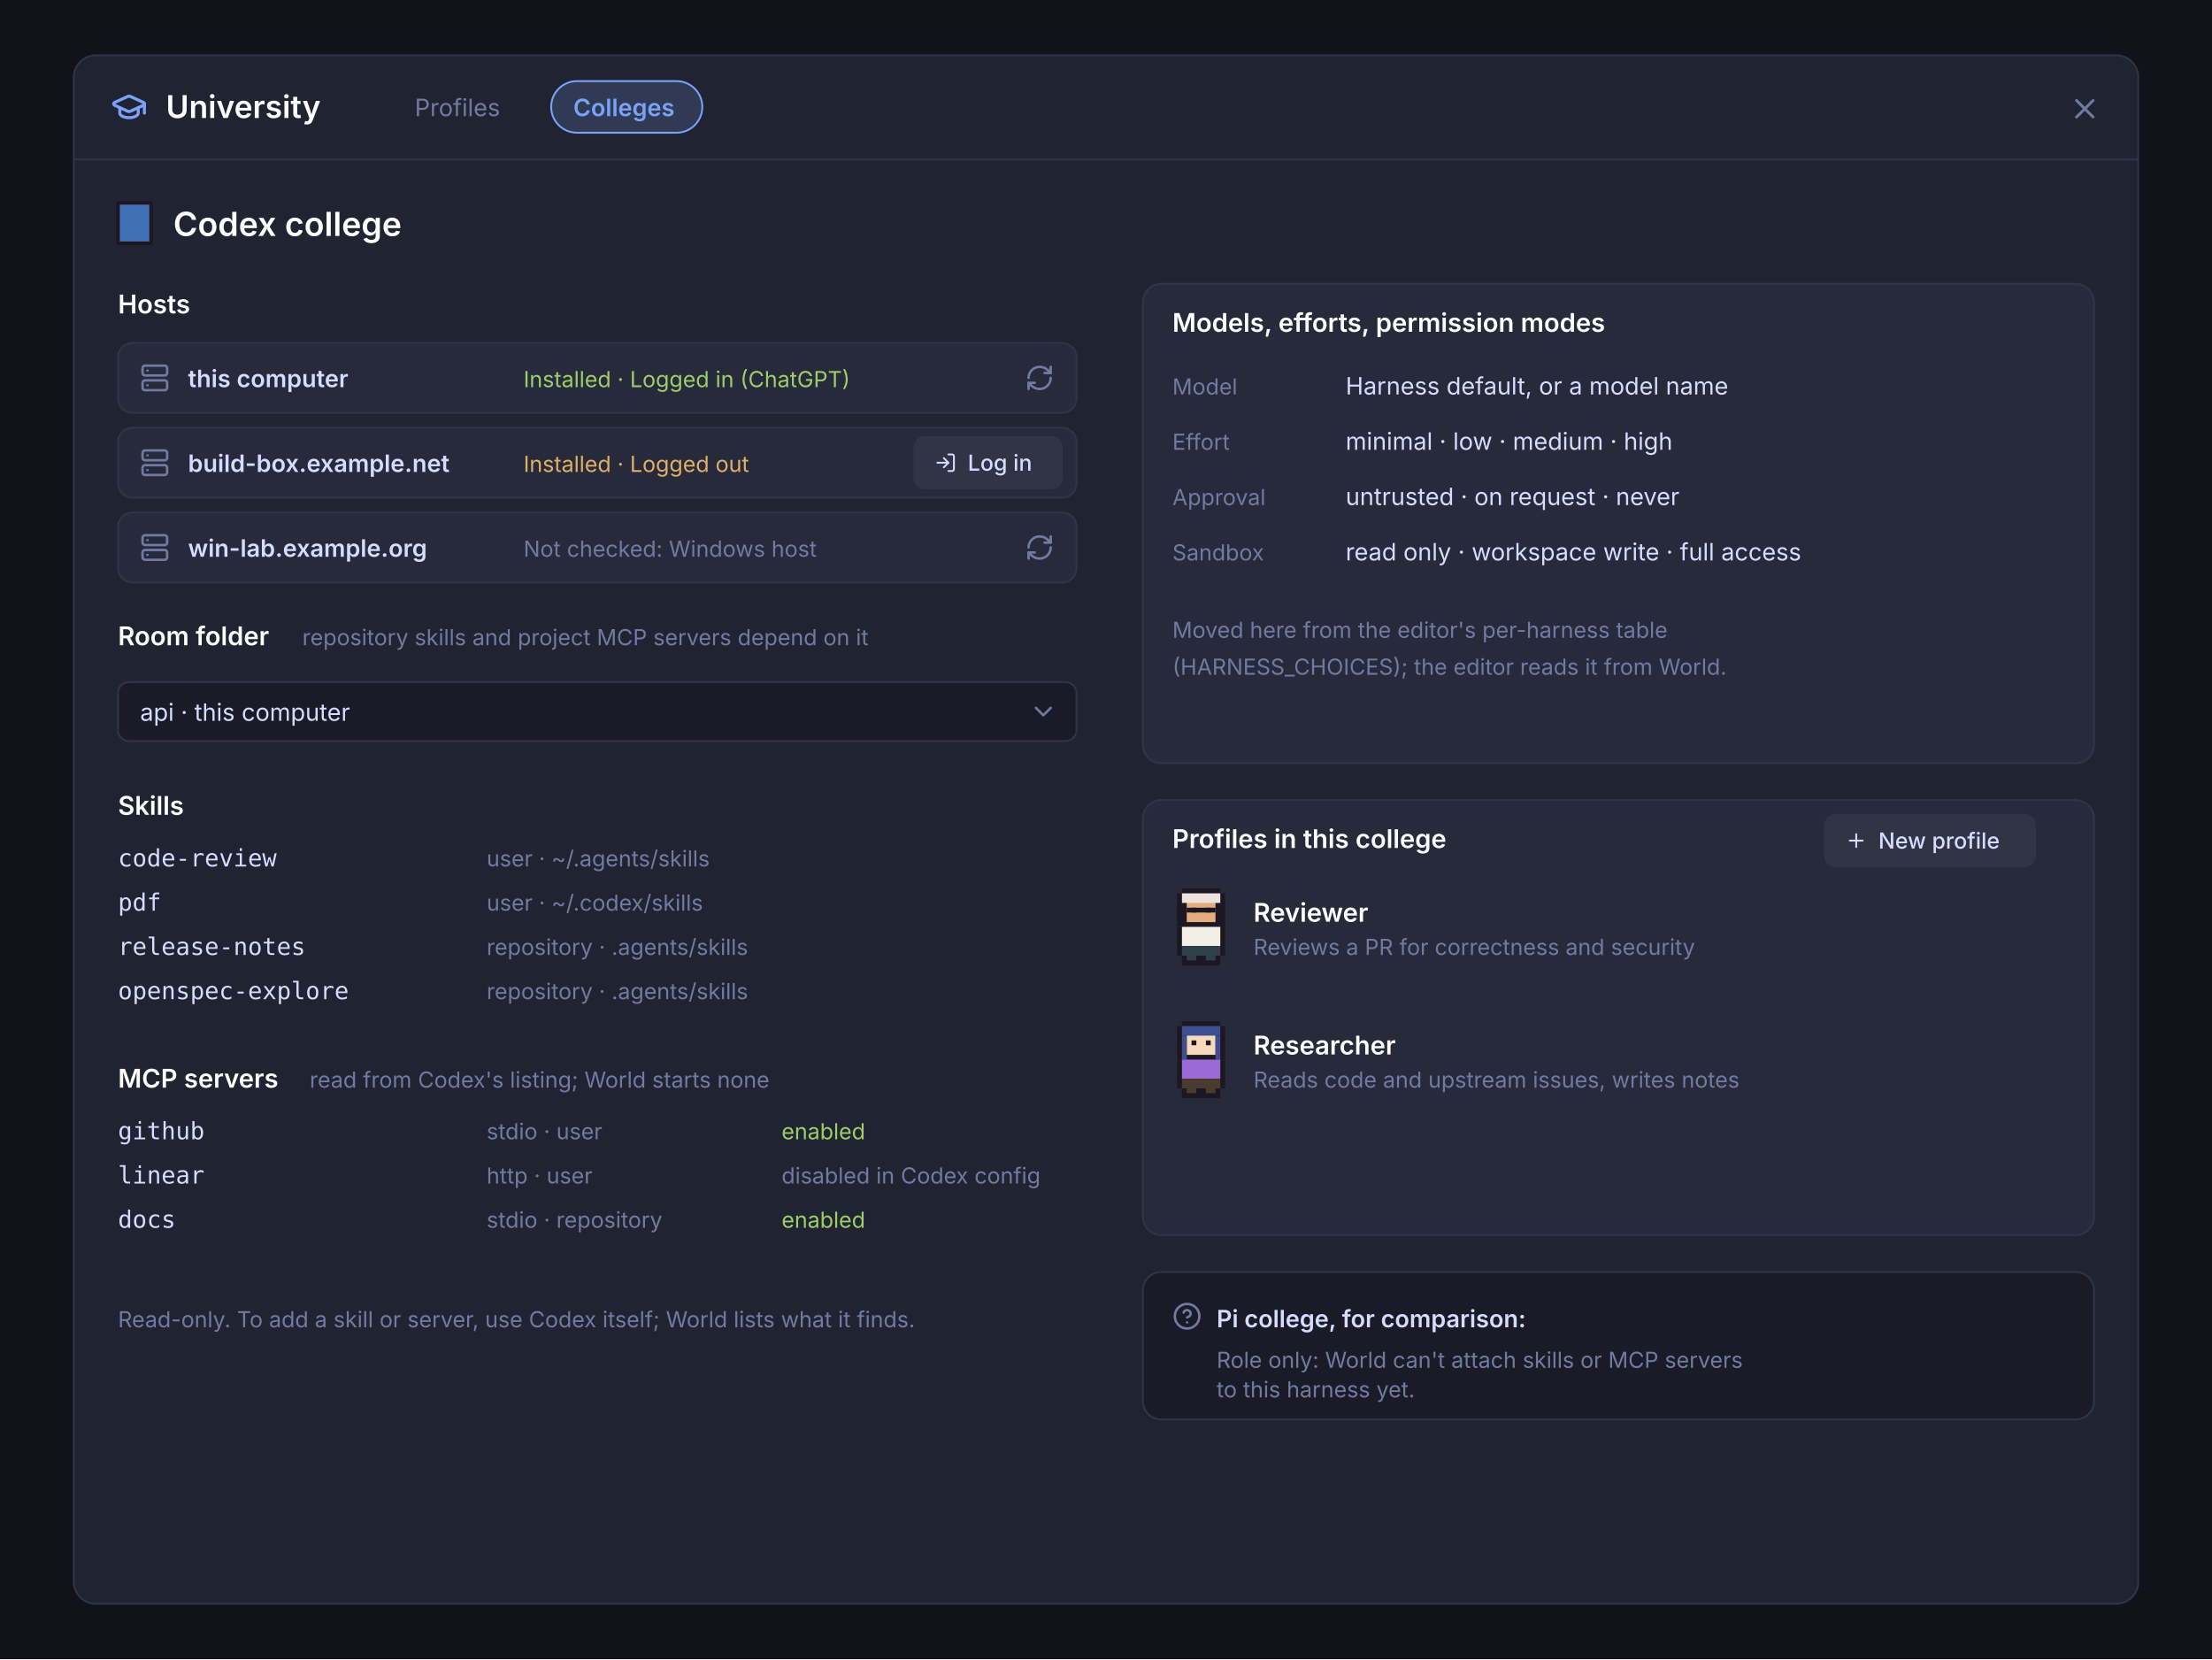
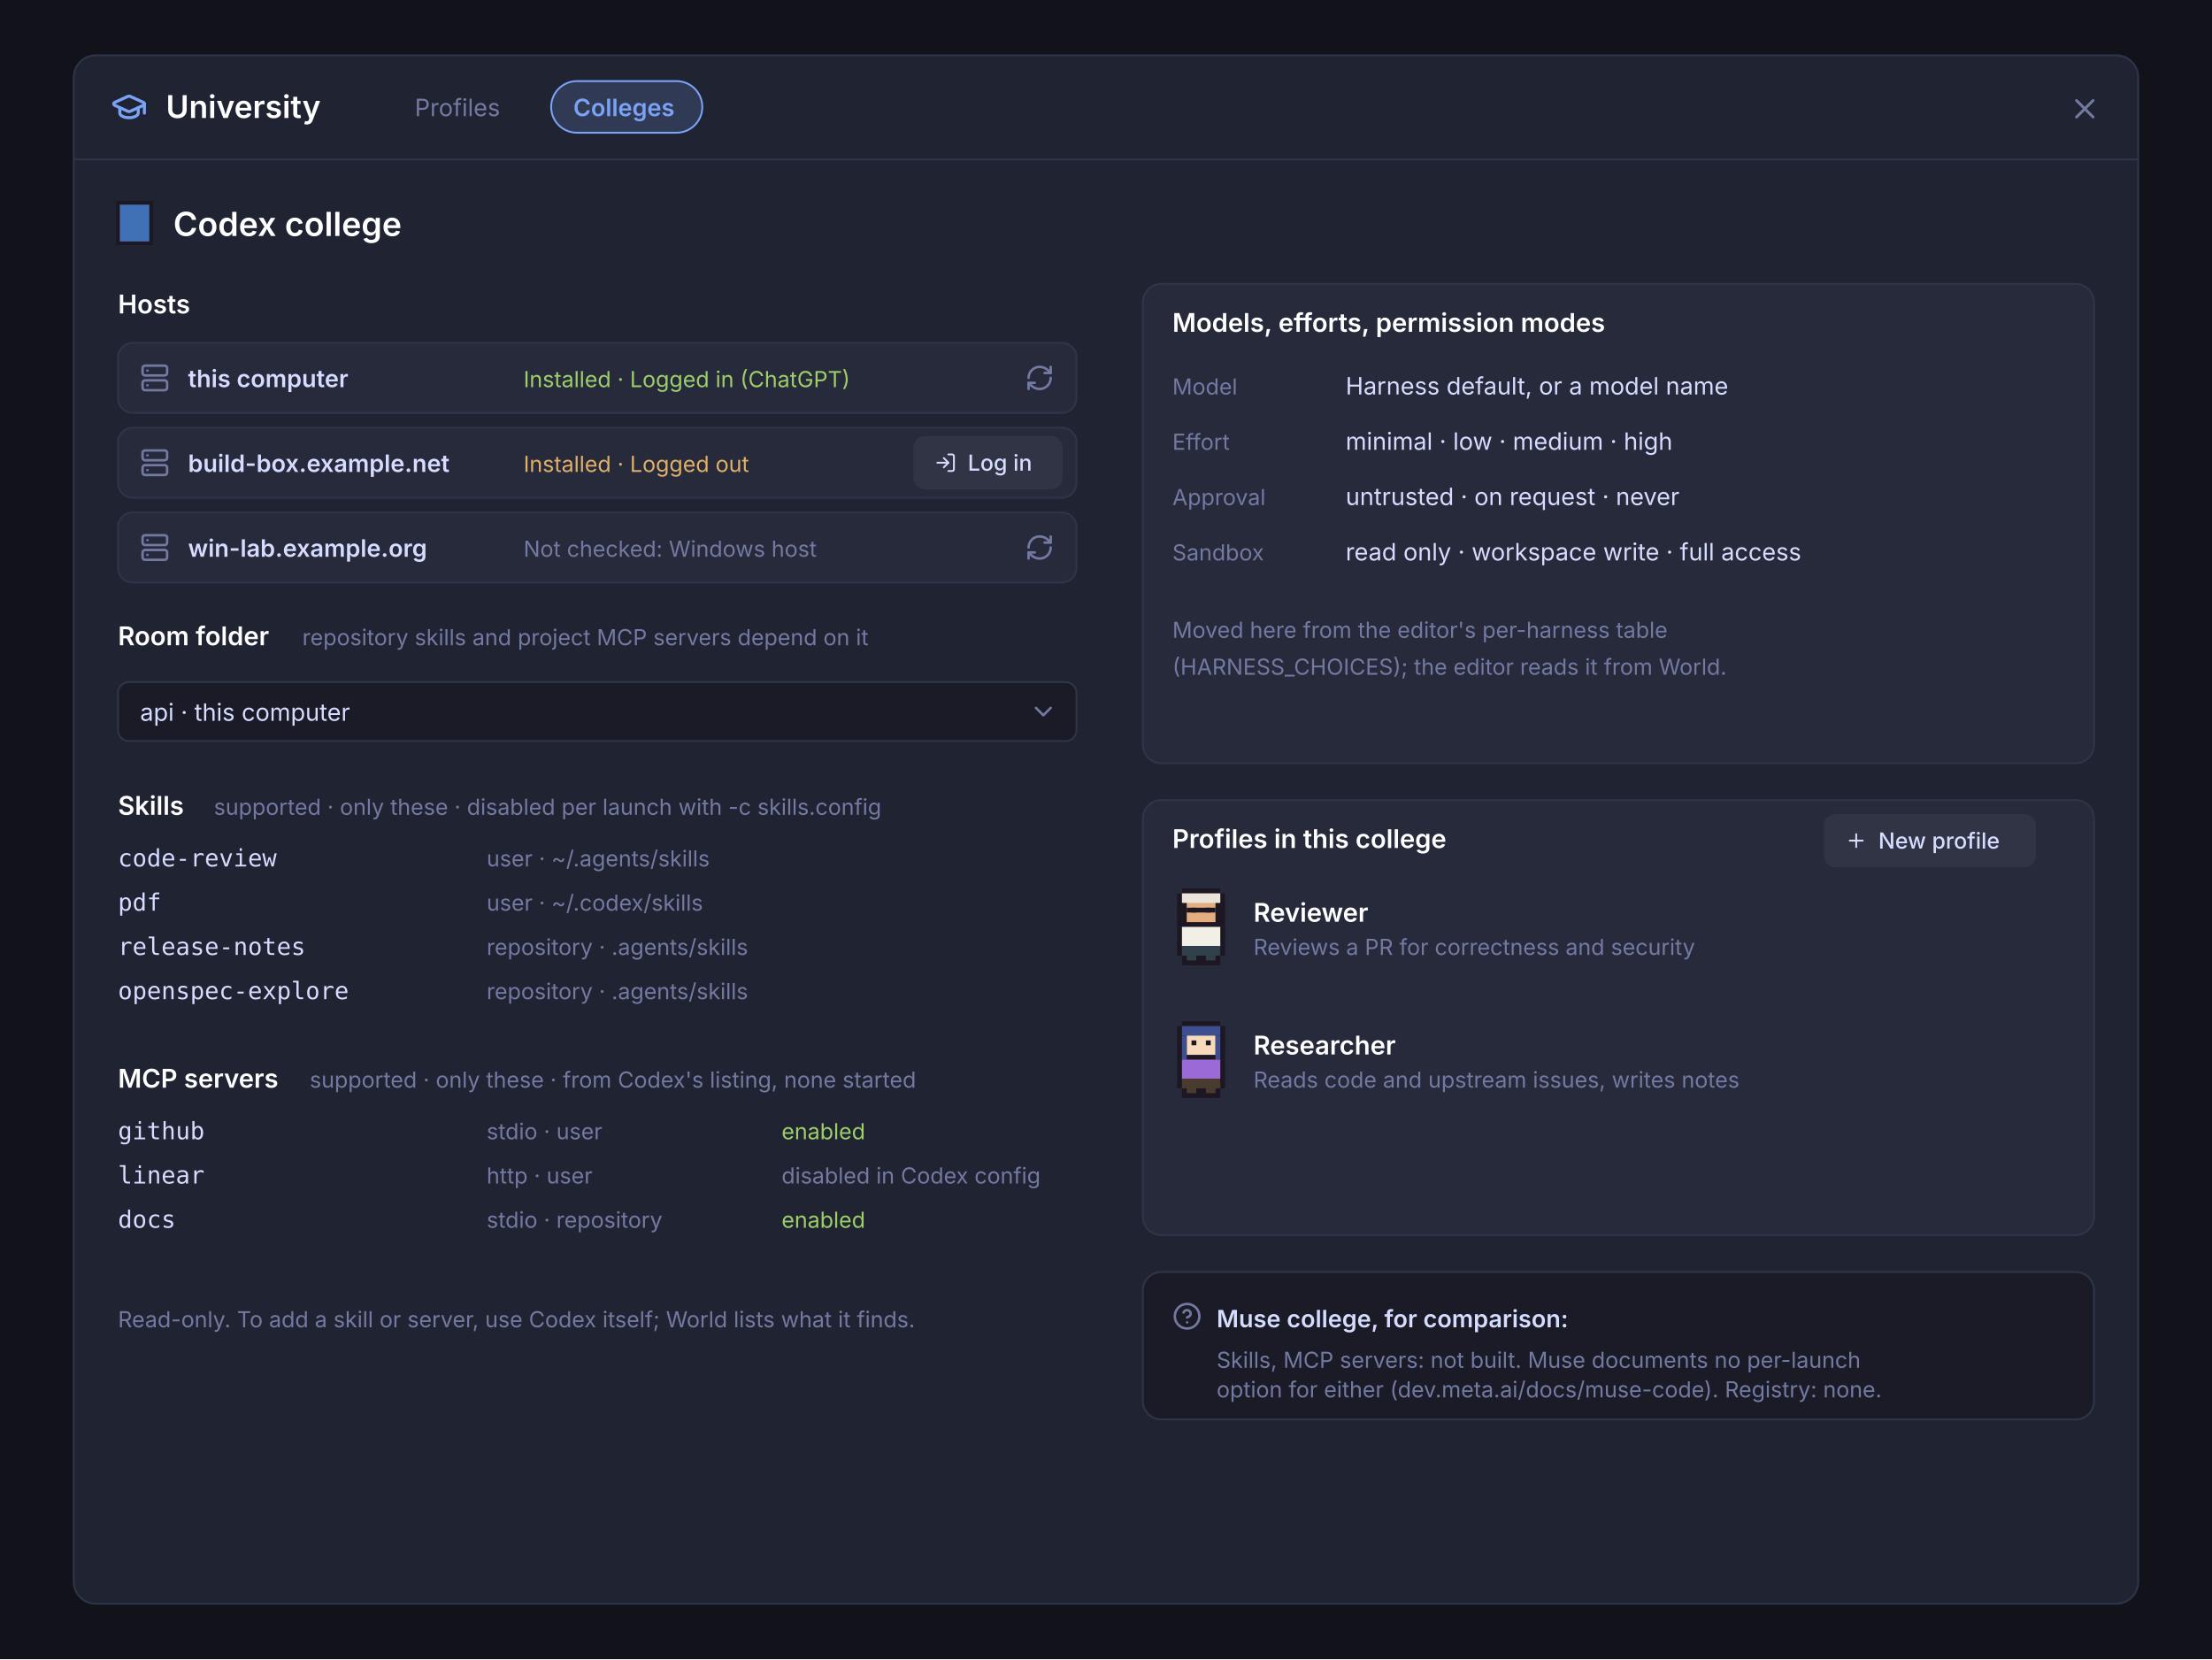
<svg xmlns="http://www.w3.org/2000/svg" width="1200" height="900" viewBox="0 0 1200 900">
  <rect x="0" y="0" width="1200" height="900" fill="#11121a" />
  <rect x="40" y="30" width="1120" height="840" rx="12" fill="#202331" stroke="#2f3549" />
  <g transform="translate(60,48) scale(0.8333333)" fill="none" stroke="#7aa2f7" stroke-width="2" stroke-linecap="round" stroke-linejoin="round">
    <path d="M21.42 10.922a1 1 0 0 0-.019-1.838L12.83 5.18a2 2 0 0 0-1.66 0L2.6 9.08a1 1 0 0 0 0 1.832l8.57 3.908a2 2 0 0 0 1.66 0z" />
    <path d="M22 10v6" />
    <path d="M6 12.5V16a6 3 0 0 0 12 0v-3.5" />
  </g>
  <text x="90" y="64" font-family="Inter, 'Segoe UI', system-ui, sans-serif" font-size="17" fill="#ffffff" font-weight="600">University</text>
  <g transform="translate(1122,50) scale(0.75)" fill="none" stroke="#737aa2" stroke-width="2" stroke-linecap="round" stroke-linejoin="round">
    <path d="M18 6 6 18" />
    <path d="m6 6 12 12" />
  </g>
  <rect x="299" y="44" width="82" height="28" rx="14" fill="rgba(122,162,247,0.18)" stroke="#7aa2f7" />
  <text x="225" y="63" font-family="Inter, 'Segoe UI', system-ui, sans-serif" font-size="13" fill="#737aa2" font-weight="400">Profiles</text>
  <text x="311" y="63" font-family="Inter, 'Segoe UI', system-ui, sans-serif" font-size="13" fill="#7aa2f7" font-weight="600">Colleges</text>
  <rect x="40" y="86" width="1120" height="1" fill="#2f3549" />
  <rect x="64" y="110" width="18" height="22" fill="#3f6fb4" stroke="#1c1722" stroke-width="2" />
  <text x="94" y="128" font-family="Inter, 'Segoe UI', system-ui, sans-serif" font-size="18" fill="#ffffff" font-weight="600">Codex college</text>
  <text x="64" y="170" font-family="Inter, 'Segoe UI', system-ui, sans-serif" font-size="14" fill="#ffffff" font-weight="600">Hosts</text>
  <rect x="64" y="186" width="520" height="38" rx="8" fill="#262a3b" stroke="#2f3549" />
  <g transform="translate(76,197) scale(0.6666667)" fill="none" stroke="#737aa2" stroke-width="2" stroke-linecap="round" stroke-linejoin="round">
    <rect width="20" height="8" x="2" y="2" rx="2" ry="2" />
    <rect width="20" height="8" x="2" y="14" rx="2" ry="2" />
    <line x1="6" x2="6.01" y1="6" y2="6" />
    <line x1="6" x2="6.01" y1="18" y2="18" />
  </g>
  <text x="102" y="210" font-family="Inter, 'Segoe UI', system-ui, sans-serif" font-size="13" fill="#d5dcff" font-weight="600">this computer</text>
  <text x="284" y="210" font-family="Inter, 'Segoe UI', system-ui, sans-serif" font-size="12" fill="#9ece6a" font-weight="400">Installed · Logged in (ChatGPT)</text>
  <g transform="translate(556,197) scale(0.6666667)" fill="none" stroke="#737aa2" stroke-width="2" stroke-linecap="round" stroke-linejoin="round">
    <path d="M3 12a9 9 0 0 1 9-9 9.75 9.75 0 0 1 6.74 2.74L21 8" />
    <path d="M21 3v5h-5" />
    <path d="M21 12a9 9 0 0 1-9 9 9.75 9.75 0 0 1-6.74-2.74L3 16" />
    <path d="M8 16H3v5" />
  </g>
  <rect x="64" y="232" width="520" height="38" rx="8" fill="#262a3b" stroke="#2f3549" />
  <g transform="translate(76,243) scale(0.6666667)" fill="none" stroke="#737aa2" stroke-width="2" stroke-linecap="round" stroke-linejoin="round">
    <rect width="20" height="8" x="2" y="2" rx="2" ry="2" />
    <rect width="20" height="8" x="2" y="14" rx="2" ry="2" />
    <line x1="6" x2="6.01" y1="6" y2="6" />
    <line x1="6" x2="6.01" y1="18" y2="18" />
  </g>
  <text x="102" y="256" font-family="Inter, 'Segoe UI', system-ui, sans-serif" font-size="13" fill="#d5dcff" font-weight="600">build-box.example.net</text>
  <text x="284" y="256" font-family="Inter, 'Segoe UI', system-ui, sans-serif" font-size="12" fill="#e0af68" font-weight="400">Installed · Logged out</text>
  <rect x="496" y="237" width="80" height="28" rx="6" fill="rgba(255,255,255,0.05)" stroke="#2f3549" />
  <g transform="translate(507,245) scale(0.5)" fill="none" stroke="#d5dcff" stroke-width="2" stroke-linecap="round" stroke-linejoin="round">
    <path d="m10 17 5-5-5-5" />
    <path d="M15 12H3" />
    <path d="M15 3h4a2 2 0 0 1 2 2v14a2 2 0 0 1-2 2h-4" />
  </g>
  <text x="525" y="255.32" font-family="Inter, 'Segoe UI', system-ui, sans-serif" font-size="12" fill="#d5dcff" font-weight="500">Log in</text>
  <rect x="64" y="278" width="520" height="38" rx="8" fill="#262a3b" stroke="#2f3549" />
  <g transform="translate(76,289) scale(0.6666667)" fill="none" stroke="#737aa2" stroke-width="2" stroke-linecap="round" stroke-linejoin="round">
    <rect width="20" height="8" x="2" y="2" rx="2" ry="2" />
    <rect width="20" height="8" x="2" y="14" rx="2" ry="2" />
    <line x1="6" x2="6.01" y1="6" y2="6" />
    <line x1="6" x2="6.01" y1="18" y2="18" />
  </g>
  <text x="102" y="302" font-family="Inter, 'Segoe UI', system-ui, sans-serif" font-size="13" fill="#d5dcff" font-weight="600">win-lab.example.org</text>
  <text x="284" y="302" font-family="Inter, 'Segoe UI', system-ui, sans-serif" font-size="12" fill="#737aa2" font-weight="400">Not checked: Windows host</text>
  <g transform="translate(556,289) scale(0.6666667)" fill="none" stroke="#737aa2" stroke-width="2" stroke-linecap="round" stroke-linejoin="round">
    <path d="M3 12a9 9 0 0 1 9-9 9.75 9.75 0 0 1 6.74 2.74L21 8" />
    <path d="M21 3v5h-5" />
    <path d="M21 12a9 9 0 0 1-9 9 9.75 9.75 0 0 1-6.74-2.74L3 16" />
    <path d="M8 16H3v5" />
  </g>
  <text x="64" y="350" font-family="Inter, 'Segoe UI', system-ui, sans-serif" font-size="14" fill="#ffffff" font-weight="600">Room folder</text>
  <text x="164" y="350" font-family="Inter, 'Segoe UI', system-ui, sans-serif" font-size="12" fill="#737aa2" font-weight="400">repository skills and project MCP servers depend on it</text>
  <text x="64" y="362" font-family="Inter, 'Segoe UI', system-ui, sans-serif" font-size="12" fill="#737aa2" font-weight="400" />
  <rect x="64" y="370" width="520" height="32" rx="6" fill="#1a1b26" stroke="#2f3549" />
  <text x="76" y="391" font-family="Inter, 'Segoe UI', system-ui, sans-serif" font-size="13" fill="#d5dcff" font-weight="400">api  ·  this computer</text>
  <g transform="translate(558,378) scale(0.6666667)" fill="none" stroke="#737aa2" stroke-width="2" stroke-linecap="round" stroke-linejoin="round">
    <path d="m6 9 6 6 6-6" />
  </g>
  <text x="64" y="442" font-family="Inter, 'Segoe UI', system-ui, sans-serif" font-size="14" fill="#ffffff" font-weight="600">Skills</text>
+   <text x="116" y="442" font-family="Inter, 'Segoe UI', system-ui, sans-serif" font-size="12" fill="#737aa2" font-weight="400">supported · only these · disabled per launch with -c skills.config</text>
  <text x="64" y="470" font-family="ui-monospace, 'SFMono-Regular', Menlo, monospace" font-size="13" fill="#d5dcff" font-weight="400">code-review</text>
  <text x="264" y="470" font-family="Inter, 'Segoe UI', system-ui, sans-serif" font-size="12" fill="#737aa2" font-weight="400">user · ~/.agents/skills</text>
  <text x="64" y="494" font-family="ui-monospace, 'SFMono-Regular', Menlo, monospace" font-size="13" fill="#d5dcff" font-weight="400">pdf</text>
  <text x="264" y="494" font-family="Inter, 'Segoe UI', system-ui, sans-serif" font-size="12" fill="#737aa2" font-weight="400">user · ~/.codex/skills</text>
  <text x="64" y="518" font-family="ui-monospace, 'SFMono-Regular', Menlo, monospace" font-size="13" fill="#d5dcff" font-weight="400">release-notes</text>
  <text x="264" y="518" font-family="Inter, 'Segoe UI', system-ui, sans-serif" font-size="12" fill="#737aa2" font-weight="400">repository · .agents/skills</text>
  <text x="64" y="542" font-family="ui-monospace, 'SFMono-Regular', Menlo, monospace" font-size="13" fill="#d5dcff" font-weight="400">openspec-explore</text>
  <text x="264" y="542" font-family="Inter, 'Segoe UI', system-ui, sans-serif" font-size="12" fill="#737aa2" font-weight="400">repository · .agents/skills</text>
  <text x="64" y="590" font-family="Inter, 'Segoe UI', system-ui, sans-serif" font-size="14" fill="#ffffff" font-weight="600">MCP servers</text>
-   <text x="168" y="590" font-family="Inter, 'Segoe UI', system-ui, sans-serif" font-size="12" fill="#737aa2" font-weight="400">read from Codex's listing; World starts none</text>
+   <text x="168" y="590" font-family="Inter, 'Segoe UI', system-ui, sans-serif" font-size="12" fill="#737aa2" font-weight="400">supported · only these · from Codex's listing, none started</text>
  <text x="64" y="618" font-family="ui-monospace, 'SFMono-Regular', Menlo, monospace" font-size="13" fill="#d5dcff" font-weight="400">github</text>
  <text x="264" y="618" font-family="Inter, 'Segoe UI', system-ui, sans-serif" font-size="12" fill="#737aa2" font-weight="400">stdio · user</text>
  <text x="424" y="618" font-family="Inter, 'Segoe UI', system-ui, sans-serif" font-size="12" fill="#9ece6a" font-weight="400">enabled</text>
  <text x="64" y="642" font-family="ui-monospace, 'SFMono-Regular', Menlo, monospace" font-size="13" fill="#d5dcff" font-weight="400">linear</text>
  <text x="264" y="642" font-family="Inter, 'Segoe UI', system-ui, sans-serif" font-size="12" fill="#737aa2" font-weight="400">http · user</text>
  <text x="424" y="642" font-family="Inter, 'Segoe UI', system-ui, sans-serif" font-size="12" fill="#737aa2" font-weight="400">disabled in Codex config</text>
  <text x="64" y="666" font-family="ui-monospace, 'SFMono-Regular', Menlo, monospace" font-size="13" fill="#d5dcff" font-weight="400">docs</text>
  <text x="264" y="666" font-family="Inter, 'Segoe UI', system-ui, sans-serif" font-size="12" fill="#737aa2" font-weight="400">stdio · repository</text>
  <text x="424" y="666" font-family="Inter, 'Segoe UI', system-ui, sans-serif" font-size="12" fill="#9ece6a" font-weight="400">enabled</text>
  <text x="64" y="720" font-family="Inter, 'Segoe UI', system-ui, sans-serif" font-size="12" fill="#737aa2" font-weight="400">Read-only. To add a skill or server, use Codex itself; World lists what it finds.</text>
  <rect x="620" y="154" width="516" height="260" rx="10" fill="#262a3b" stroke="#2f3549" />
  <text x="636" y="180" font-family="Inter, 'Segoe UI', system-ui, sans-serif" font-size="14" fill="#ffffff" font-weight="600">Models, efforts, permission modes</text>
  <text x="636" y="214" font-family="Inter, 'Segoe UI', system-ui, sans-serif" font-size="12" fill="#737aa2" font-weight="400">Model</text>
  <text x="730" y="214" font-family="Inter, 'Segoe UI', system-ui, sans-serif" font-size="13" fill="#d5dcff" font-weight="400">Harness default, or a model name</text>
  <text x="636" y="244" font-family="Inter, 'Segoe UI', system-ui, sans-serif" font-size="12" fill="#737aa2" font-weight="400">Effort</text>
  <text x="730" y="244" font-family="Inter, 'Segoe UI', system-ui, sans-serif" font-size="13" fill="#d5dcff" font-weight="400">minimal · low · medium · high</text>
  <text x="636" y="274" font-family="Inter, 'Segoe UI', system-ui, sans-serif" font-size="12" fill="#737aa2" font-weight="400">Approval</text>
  <text x="730" y="274" font-family="Inter, 'Segoe UI', system-ui, sans-serif" font-size="13" fill="#d5dcff" font-weight="400">untrusted · on request · never</text>
  <text x="636" y="304" font-family="Inter, 'Segoe UI', system-ui, sans-serif" font-size="12" fill="#737aa2" font-weight="400">Sandbox</text>
  <text x="730" y="304" font-family="Inter, 'Segoe UI', system-ui, sans-serif" font-size="13" fill="#d5dcff" font-weight="400">read only · workspace write · full access</text>
  <text x="636" y="346" font-family="Inter, 'Segoe UI', system-ui, sans-serif" font-size="12" fill="#737aa2" font-weight="400">Moved here from the editor's per-harness table</text>
  <text x="636" y="366" font-family="Inter, 'Segoe UI', system-ui, sans-serif" font-size="12" fill="#737aa2" font-weight="400">(HARNESS_CHOICES); the editor reads it from World.</text>
  <rect x="620" y="434" width="516" height="236" rx="10" fill="#262a3b" stroke="#2f3549" />
  <text x="636" y="460" font-family="Inter, 'Segoe UI', system-ui, sans-serif" font-size="14" fill="#ffffff" font-weight="600">Profiles in this college</text>
  <rect x="990" y="442" width="114" height="28" rx="6" fill="rgba(255,255,255,0.05)" stroke="#2f3549" />
  <g transform="translate(1001,450) scale(0.5)" fill="none" stroke="#d5dcff" stroke-width="2" stroke-linecap="round" stroke-linejoin="round">
    <path d="M5 12h14" />
    <path d="M12 5v14" />
  </g>
  <text x="1019" y="460.32" font-family="Inter, 'Segoe UI', system-ui, sans-serif" font-size="12" fill="#d5dcff" font-weight="500">New profile</text>
  <rect x="641.2" y="482" width="20.8" height="2.6" fill="#1c1722" />
  <rect x="638.6" y="484.6" width="26" height="18.2" fill="#1c1722" />
  <rect x="638.6" y="502.8" width="26" height="15.6" fill="#1c1722" />
  <rect x="641.2" y="518.4" width="20.8" height="5.2" fill="#1c1722" />
  <rect x="643.8" y="487.2" width="15.6" height="13" fill="#e3ad80" />
  <rect x="641.2" y="484.6" width="20.8" height="5.2" fill="#ece4da" />
  <rect x="646.4" y="492.4" width="2.6" height="2.6" fill="#1c1722" />
  <rect x="654.2" y="492.4" width="2.6" height="2.6" fill="#1c1722" />
  <rect x="643.8" y="492.4" width="15.6" height="2.6" fill="#1c1722" />
  <rect x="641.2" y="502.8" width="20.8" height="10.4" fill="#f1efe6" />
  <rect x="641.2" y="513.2" width="20.8" height="5.2" fill="#30404a" />
  <rect x="643.8" y="518.4" width="5.2" height="2.6" fill="#30404a" />
  <rect x="654.2" y="518.4" width="5.2" height="2.6" fill="#30404a" />
  <text x="680" y="500" font-family="Inter, 'Segoe UI', system-ui, sans-serif" font-size="14" fill="#ffffff" font-weight="600">Reviewer</text>
  <text x="680" y="518" font-family="Inter, 'Segoe UI', system-ui, sans-serif" font-size="12" fill="#737aa2" font-weight="400">Reviews a PR for correctness and security</text>
  <rect x="641.2" y="554" width="20.8" height="2.6" fill="#1c1722" />
  <rect x="638.6" y="556.6" width="26" height="18.2" fill="#1c1722" />
  <rect x="638.6" y="574.8" width="26" height="15.6" fill="#1c1722" />
  <rect x="641.2" y="590.4" width="20.8" height="5.2" fill="#1c1722" />
  <rect x="643.8" y="559.2" width="15.6" height="13" fill="#f7d9bb" />
  <rect x="641.2" y="556.6" width="20.8" height="5.2" fill="#3d4f8f" />
  <rect x="641.2" y="561.8" width="2.6" height="13" fill="#3d4f8f" />
  <rect x="659.4" y="561.8" width="2.6" height="13" fill="#3d4f8f" />
  <rect x="646.4" y="564.4" width="2.6" height="2.6" fill="#1c1722" />
  <rect x="654.2" y="564.4" width="2.6" height="2.6" fill="#1c1722" />
  <rect x="641.2" y="574.8" width="20.8" height="10.4" fill="#9b6ad6" />
  <rect x="641.2" y="585.2" width="20.8" height="5.2" fill="#4a3b2f" />
  <rect x="643.8" y="590.4" width="5.2" height="2.6" fill="#4a3b2f" />
  <rect x="654.2" y="590.4" width="5.2" height="2.6" fill="#4a3b2f" />
  <text x="680" y="572" font-family="Inter, 'Segoe UI', system-ui, sans-serif" font-size="14" fill="#ffffff" font-weight="600">Researcher</text>
  <text x="680" y="590" font-family="Inter, 'Segoe UI', system-ui, sans-serif" font-size="12" fill="#737aa2" font-weight="400">Reads code and upstream issues, writes notes</text>
  <rect x="620" y="690" width="516" height="80" rx="10" fill="#1a1b26" stroke="#2f3549" />
  <g transform="translate(636,706) scale(0.6666667)" fill="none" stroke="#737aa2" stroke-width="2" stroke-linecap="round" stroke-linejoin="round">
    <circle cx="12" cy="12" r="10" />
    <path d="M9.09 9a3 3 0 0 1 5.83 1c0 2-3 3-3 3" />
    <path d="M12 17h.01" />
  </g>
-   <text x="660" y="720" font-family="Inter, 'Segoe UI', system-ui, sans-serif" font-size="13" fill="#d5dcff" font-weight="600">Pi college, for comparison:</text>
-   <text x="660" y="742" font-family="Inter, 'Segoe UI', system-ui, sans-serif" font-size="12" fill="#737aa2" font-weight="400">Role only: World can't attach skills or MCP servers</text>
-   <text x="660" y="758" font-family="Inter, 'Segoe UI', system-ui, sans-serif" font-size="12" fill="#737aa2" font-weight="400">to this harness yet.</text>
+   <text x="660" y="720" font-family="Inter, 'Segoe UI', system-ui, sans-serif" font-size="13" fill="#d5dcff" font-weight="600">Muse college, for comparison:</text>
+   <text x="660" y="742" font-family="Inter, 'Segoe UI', system-ui, sans-serif" font-size="12" fill="#737aa2" font-weight="400">Skills, MCP servers: not built. Muse documents no per-launch</text>
+   <text x="660" y="758" font-family="Inter, 'Segoe UI', system-ui, sans-serif" font-size="12" fill="#737aa2" font-weight="400">option for either (dev.meta.ai/docs/muse-code). Registry: none.</text>
</svg>
